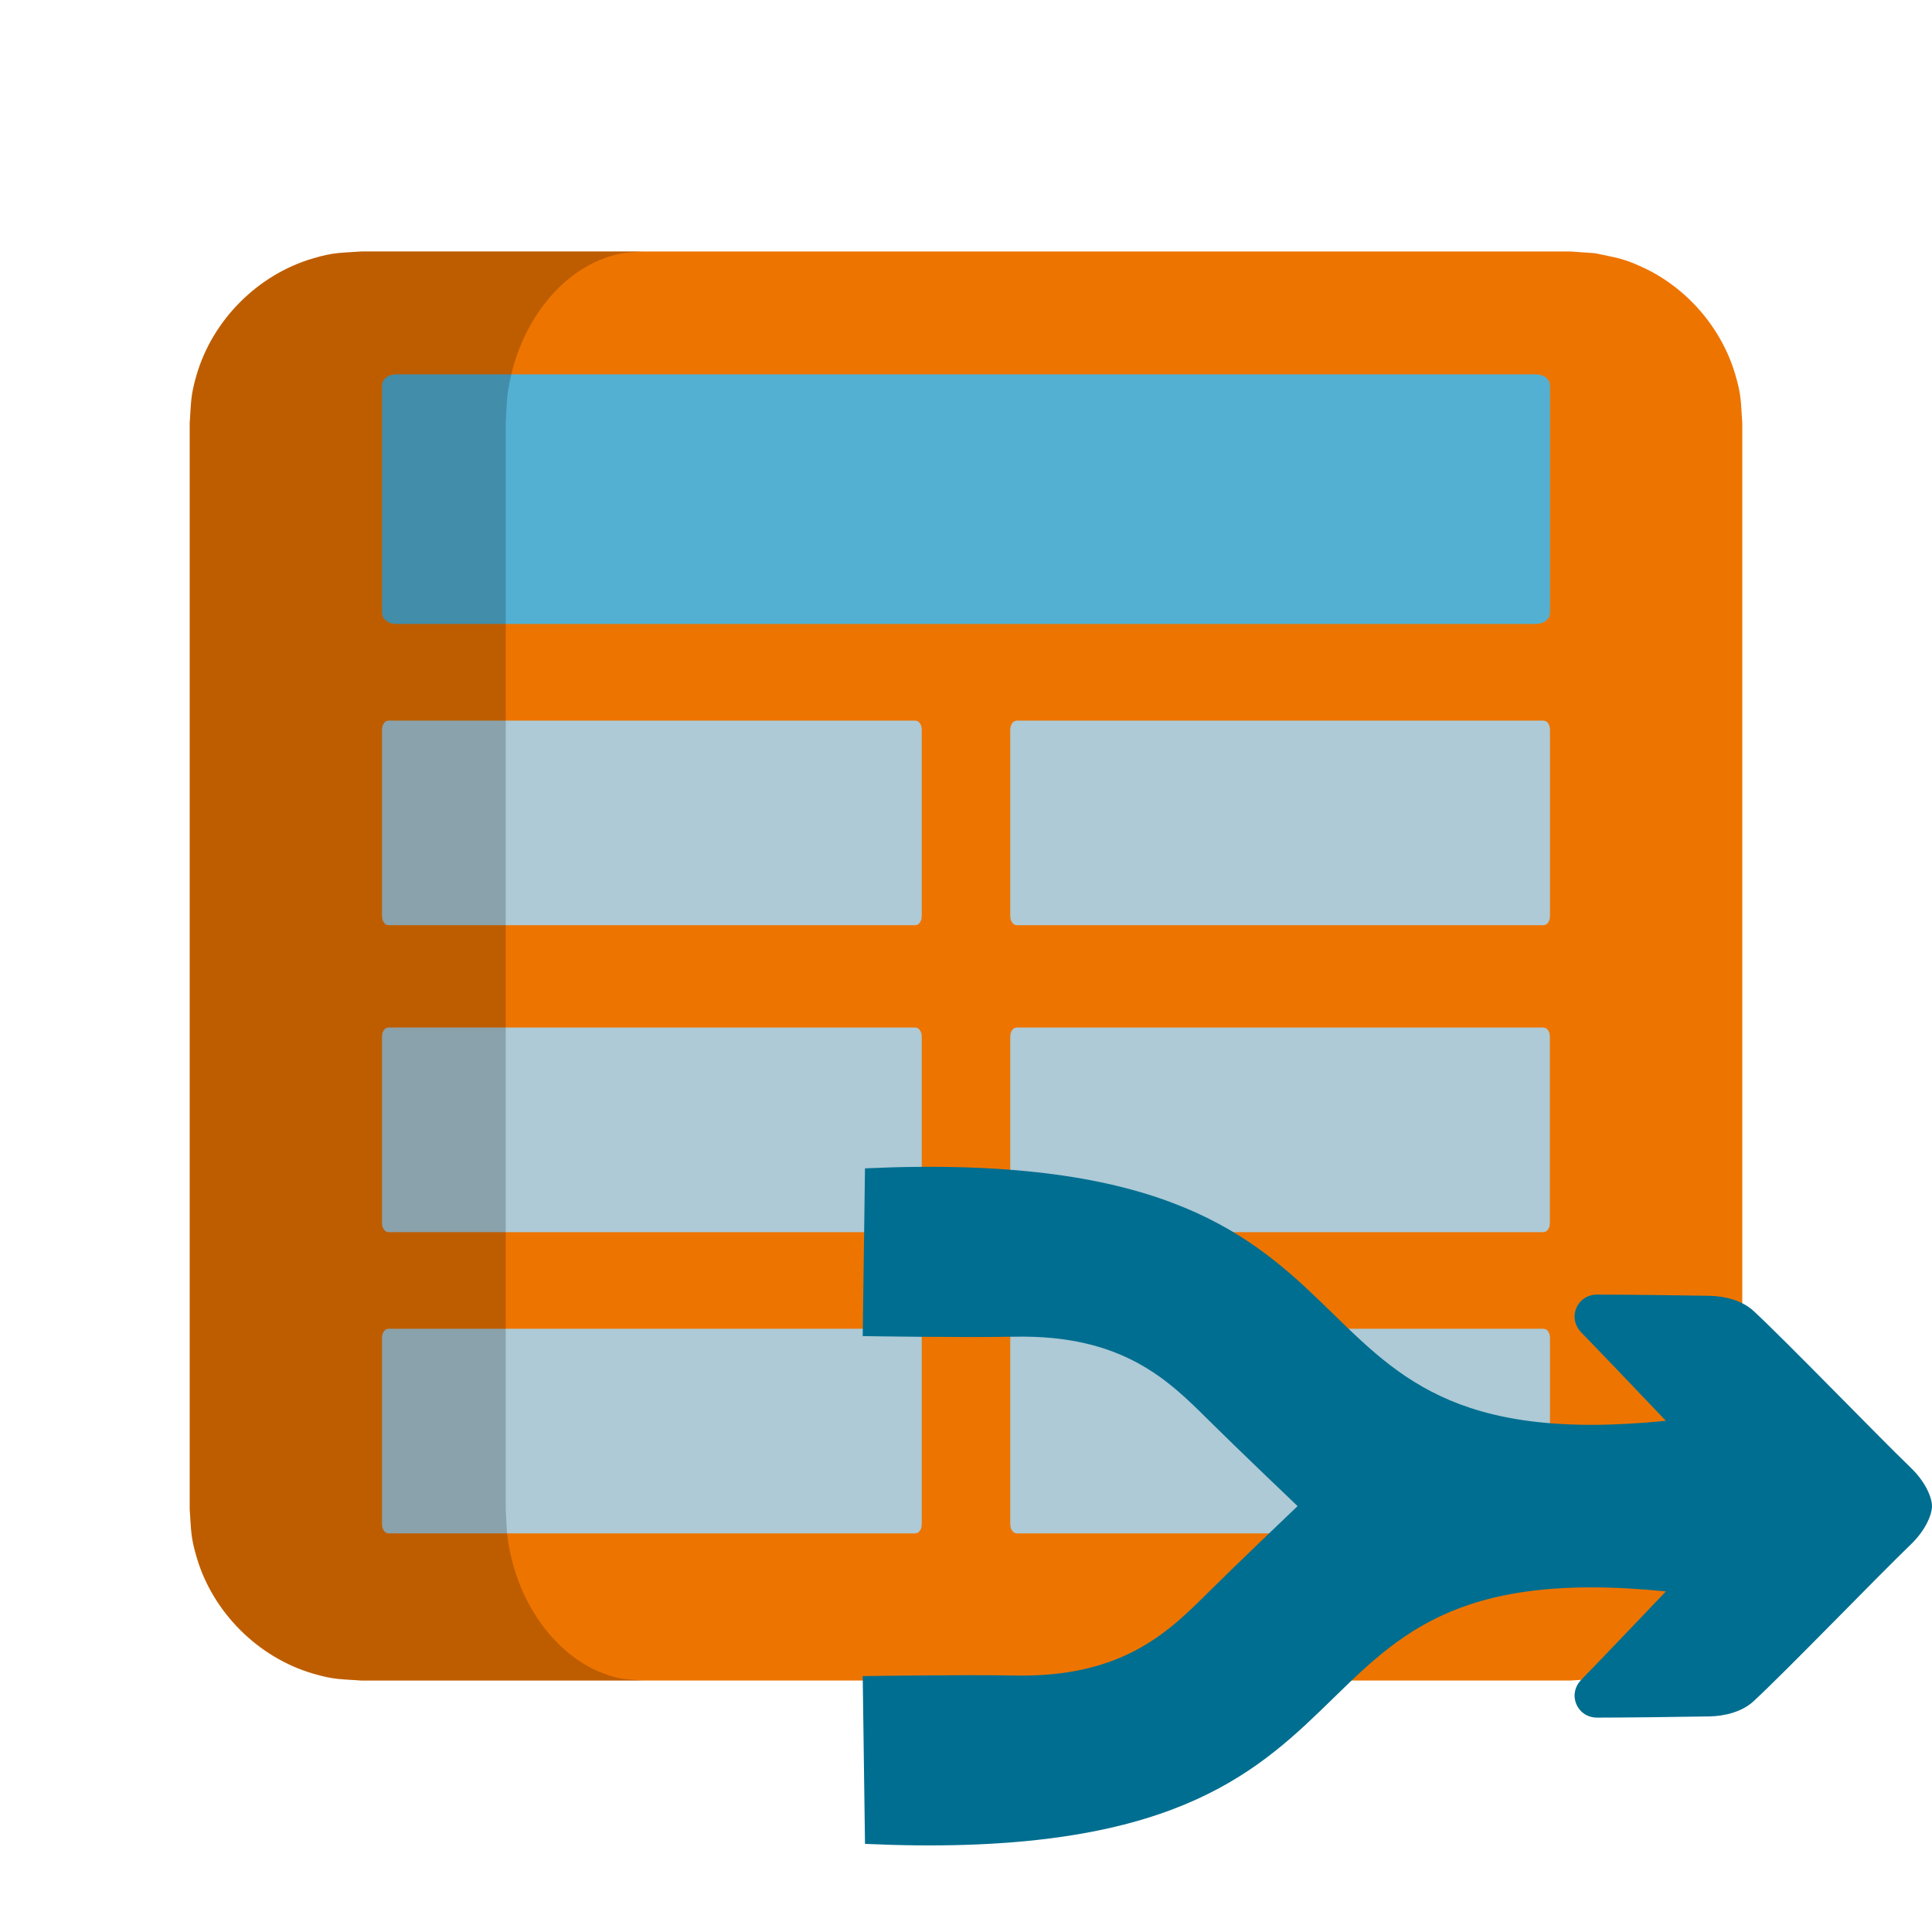
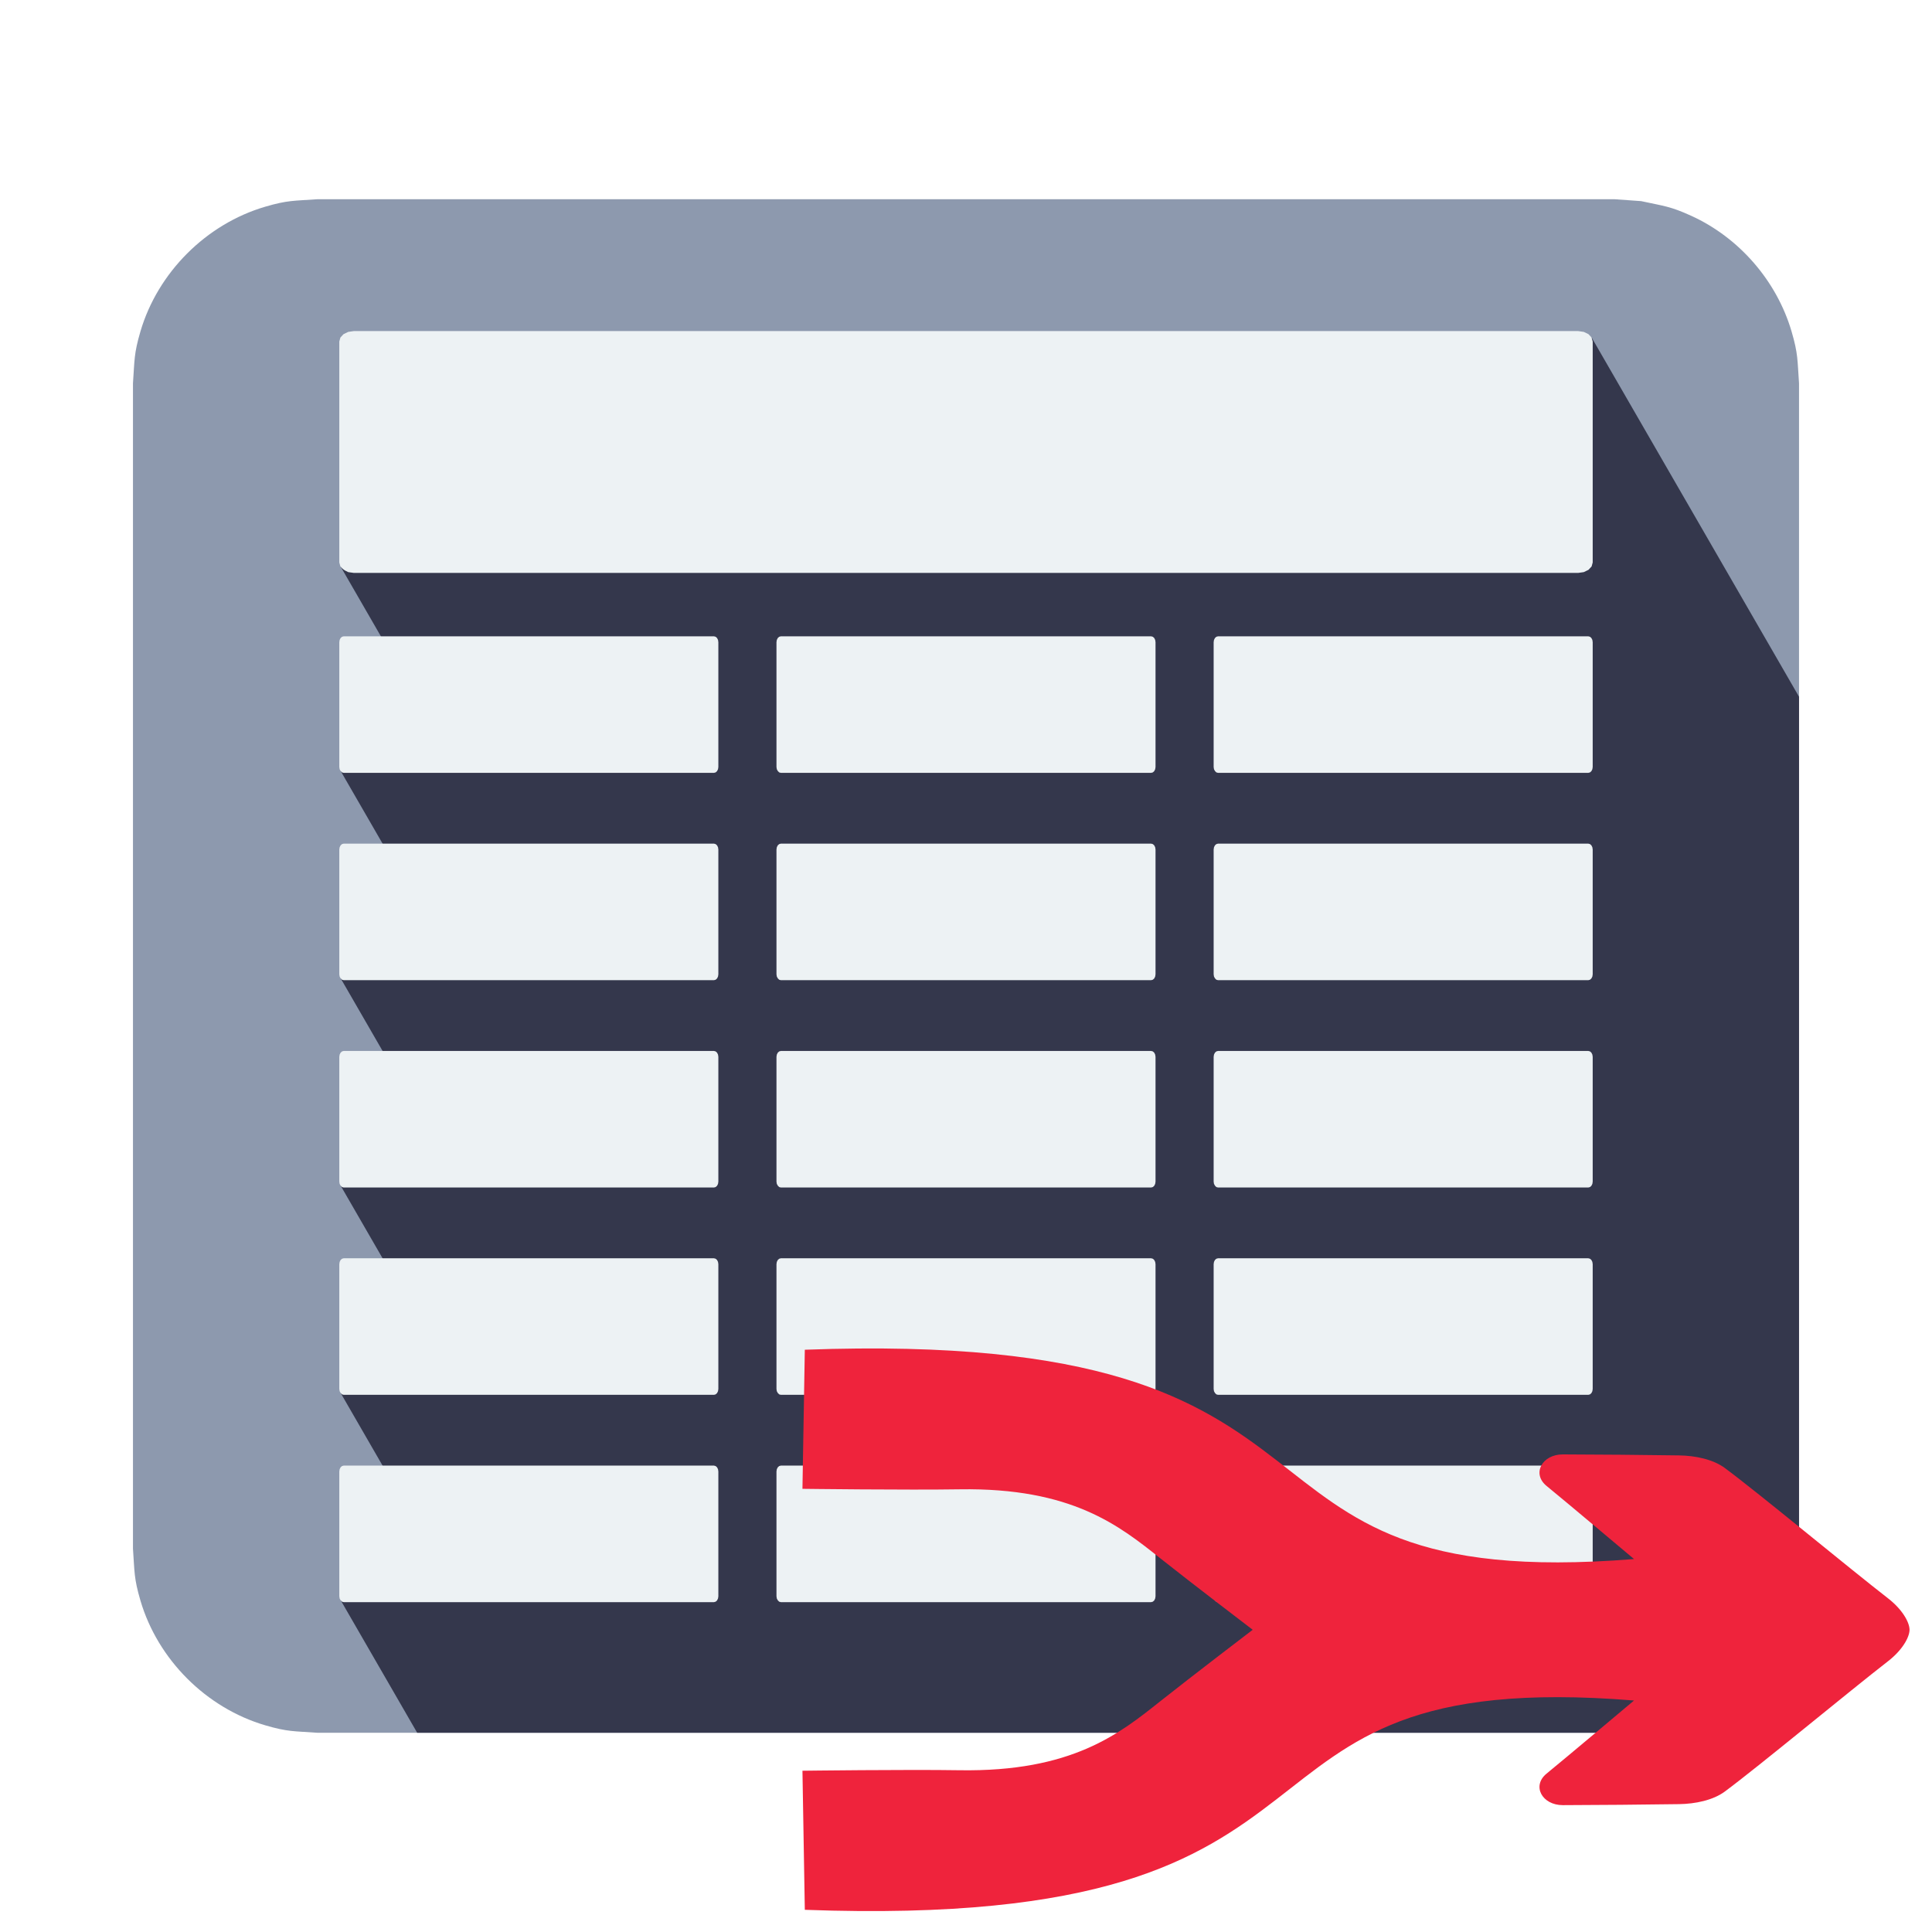
<svg xmlns="http://www.w3.org/2000/svg" width="100%" height="100%" viewBox="0 0 500 500" version="1.1" xml:space="preserve" style="fill-rule:evenodd;clip-rule:evenodd;stroke-linejoin:round;stroke-miterlimit:2;">
  <g id="Icon">
-     <g id="Table" transform="matrix(1,0,0,1,10.2473,9.43196)">
+     <g id="Table" transform="matrix(1.0731,0,0,1.0731,-7.27862,-8.15358)">
      <g id="Background" transform="matrix(0.9969,0,0,0.975462,2.72754,2.50072)">
-         <path d="M401.093,54.951C406.593,56.174 408.096,56.193 413.255,58.601C424.836,64.006 433.898,74.694 437.485,87.178C439.083,92.74 438.887,94.262 439.288,100L439.288,388.112C438.887,393.85 439.083,395.372 437.485,400.934C433.304,415.484 421.599,427.49 407.302,431.78C401.859,433.413 400.37,433.213 394.755,433.624L80.769,433.624C75.155,433.213 73.665,433.413 68.223,431.78C53.985,427.508 42.238,415.546 38.04,400.934C36.442,395.372 36.638,393.85 36.236,388.112L36.236,100C36.638,94.262 36.442,92.74 38.04,87.178C42.223,72.617 53.925,60.622 68.223,56.332C73.665,54.698 75.155,54.898 80.769,54.488L394.755,54.488C396.868,54.642 398.98,54.797 401.093,54.951Z" style="fill:rgb(238,116,0);" />
+         <path d="M401.093,54.951C406.593,56.174 408.096,56.193 413.255,58.601C424.836,64.006 433.898,74.694 437.485,87.178C439.083,92.74 438.887,94.262 439.288,100L439.288,388.112C438.887,393.85 439.083,395.372 437.485,400.934C433.304,415.484 421.599,427.49 407.302,431.78C401.859,433.413 400.37,433.213 394.755,433.624L80.769,433.624C75.155,433.213 73.665,433.413 68.223,431.78C53.985,427.508 42.238,415.546 38.04,400.934C36.442,395.372 36.638,393.85 36.236,388.112L36.236,100C36.638,94.262 36.442,92.74 38.04,87.178C42.223,72.617 53.925,60.622 68.223,56.332C73.665,54.698 75.155,54.898 80.769,54.488L394.755,54.488C396.868,54.642 398.98,54.797 401.093,54.951Z" style="fill:rgb(141,153,174);" />
      </g>
-       <g id="Header" transform="matrix(1.01021,0,0,0.804096,26.0549,8.13209)">
-         <path d="M359.016,98.902L360.138,99.652L360.888,100.774L361.152,102.098L361.152,175.524L360.888,176.848L360.138,177.971L359.016,178.721L357.692,178.984L65.385,178.984L64.061,178.721C62.946,177.976 62.933,177.963 62.189,176.848L61.925,175.524L61.925,102.098L62.189,100.774L62.938,99.652L64.061,98.902L65.385,98.639L357.692,98.639C358.134,98.726 358.575,98.814 359.016,98.902Z" style="fill:rgb(83,176,211);" />
+       <g id="Background1" transform="matrix(0.93188,0,0,0.93188,6.7828,7.59815)">
+         <path d="M107.965,448.434L88.163,414.136L111.384,400.729L88.163,360.509L111.396,347.096L88.163,306.855L111.4,293.439L88.163,253.192L111.396,239.778L88.163,199.537L111.067,186.314L88.163,146.643L130.029,122.472L130.109,116.977L380.328,105.564L411.905,87.334L465.587,180.315L465.587,400.793C465.158,406.799 465.367,408.393 463.658,414.215C459.185,429.446 446.664,442.013 431.369,446.504C425.547,448.213 423.953,448.004 417.947,448.434L107.965,448.434Z" style="fill:rgb(43,45,66);fill-opacity:0.9;" />
      </g>
-       <g id="LeftTop" transform="matrix(0.46684,0,0,0.659071,59.7031,112.049)">
-         <path d="M359.016,98.902L360.138,99.652L360.888,100.774L361.152,102.098L361.152,175.524L360.888,176.848L360.138,177.971L359.016,178.721L357.692,178.984L65.385,178.984L64.061,178.721C62.946,177.976 62.933,177.963 62.189,176.848L61.925,175.524L61.925,102.098L62.189,100.774L62.938,99.652L64.061,98.902L65.385,98.639L357.692,98.639C358.134,98.726 358.575,98.814 359.016,98.902Z" style="fill:rgb(173,202,214);" />
+       <g id="Header" transform="matrix(1.01021,0,0,0.725862,26.0549,15.8489)">
+         <path d="M359.016,98.902L360.138,99.652L360.888,100.774L361.152,102.098L361.152,175.524L360.888,176.848L360.138,177.971L359.016,178.721L357.692,178.984L65.385,178.984L64.061,178.721C62.946,177.976 62.933,177.963 62.189,176.848L61.925,175.524L61.925,102.098L62.189,100.774L62.938,99.652L64.061,98.902L65.385,98.639L357.692,98.639C358.134,98.726 358.575,98.814 359.016,98.902Z" style="fill:rgb(237,242,244);" />
      </g>
-       <g id="LeftMid" transform="matrix(0.46684,0,0,0.659071,59.7031,191.479)">
-         <path d="M359.016,98.902L360.138,99.652L360.888,100.774L361.152,102.098L361.152,175.524L360.888,176.848L360.138,177.971L359.016,178.721L357.692,178.984L65.385,178.984L64.061,178.721C62.946,177.976 62.933,177.963 62.189,176.848L61.925,175.524L61.925,102.098L62.189,100.774L62.938,99.652L64.061,98.902L65.385,98.639L357.692,98.639C358.134,98.726 358.575,98.814 359.016,98.902Z" style="fill:rgb(173,202,214);" />
+       <g id="LeftTop" transform="matrix(0.305506,0,0,0.409838,69.6937,120.633)">
+         <path d="M359.016,98.902L360.138,99.652L360.888,100.774L361.152,102.098L361.152,175.524L360.888,176.848L360.138,177.971L359.016,178.721L357.692,178.984L65.385,178.984L64.061,178.721C62.946,177.976 62.933,177.963 62.189,176.848L61.925,175.524L61.925,102.098L62.189,100.774L62.938,99.652L64.061,98.902L65.385,98.639L357.692,98.639C358.134,98.726 358.575,98.814 359.016,98.902Z" style="fill:rgb(237,242,244);" />
      </g>
-       <g id="RightBot" transform="matrix(0.46684,0,0,0.659071,222.293,269.44)">
-         <path d="M359.016,98.902L360.138,99.652L360.888,100.774L361.152,102.098L361.152,175.524L360.888,176.848L360.138,177.971L359.016,178.721L357.692,178.984L65.385,178.984L64.061,178.721C62.946,177.976 62.933,177.963 62.189,176.848L61.925,175.524L61.925,102.098L62.189,100.774L62.938,99.652L64.061,98.902L65.385,98.639L357.692,98.639C358.134,98.726 358.575,98.814 359.016,98.902Z" style="fill:rgb(173,202,214);" />
+       <g id="RightTop" transform="matrix(0.305506,0,0,0.409838,175.126,120.633)">
+         <path d="M359.016,98.902L360.138,99.652L360.888,100.774L361.152,102.098L361.152,175.524L360.888,176.848L360.138,177.971L359.016,178.721L357.692,178.984L65.385,178.984L64.061,178.721C62.946,177.976 62.933,177.963 62.189,176.848L61.925,175.524L61.925,102.098L62.189,100.774L62.938,99.652L64.061,98.902L65.385,98.639L357.692,98.639C358.134,98.726 358.575,98.814 359.016,98.902Z" style="fill:rgb(237,242,244);" />
      </g>
-       <g id="RightMid" transform="matrix(0.466744,0,0,0.659071,222.299,191.479)">
-         <path d="M359.016,98.902L360.138,99.652L360.888,100.774L361.152,102.098L361.152,175.524L360.888,176.848L360.138,177.971L359.016,178.721L357.692,178.984L65.385,178.984L64.061,178.721C62.946,177.976 62.933,177.963 62.189,176.848L61.925,175.524L61.925,102.098L62.189,100.774L62.938,99.652L64.061,98.902L65.385,98.639L357.692,98.639C358.134,98.726 358.575,98.814 359.016,98.902Z" style="fill:rgb(173,202,214);" />
+       <g id="RightTop1" transform="matrix(0.305506,0,0,0.409838,280.559,120.633)">
+         <path d="M359.016,98.902L360.138,99.652L360.888,100.774L361.152,102.098L361.152,175.524L360.888,176.848L360.138,177.971L359.016,178.721L357.692,178.984L65.385,178.984L64.061,178.721C62.946,177.976 62.933,177.963 62.189,176.848L61.925,175.524L61.925,102.098L62.189,100.774L62.938,99.652L64.061,98.902L65.385,98.639L357.692,98.639C358.134,98.726 358.575,98.814 359.016,98.902Z" style="fill:rgb(237,242,244);" />
      </g>
-       <g id="RightTop" transform="matrix(0.46684,0,0,0.659071,222.293,112.049)">
-         <path d="M359.016,98.902L360.138,99.652L360.888,100.774L361.152,102.098L361.152,175.524L360.888,176.848L360.138,177.971L359.016,178.721L357.692,178.984L65.385,178.984L64.061,178.721C62.946,177.976 62.933,177.963 62.189,176.848L61.925,175.524L61.925,102.098L62.189,100.774L62.938,99.652L64.061,98.902L65.385,98.639L357.692,98.639C358.134,98.726 358.575,98.814 359.016,98.902Z" style="fill:rgb(173,202,214);" />
+       <g id="LeftTop1" transform="matrix(0.305506,0,0,0.409838,69.6937,170.633)">
+         <path d="M359.016,98.902L360.138,99.652L360.888,100.774L361.152,102.098L361.152,175.524L360.888,176.848L360.138,177.971L359.016,178.721L357.692,178.984L65.385,178.984L64.061,178.721C62.946,177.976 62.933,177.963 62.189,176.848L61.925,175.524L61.925,102.098L62.189,100.774L62.938,99.652L64.061,98.902L65.385,98.639L357.692,98.639C358.134,98.726 358.575,98.814 359.016,98.902Z" style="fill:rgb(237,242,244);" />
      </g>
-       <g id="LeftBot" transform="matrix(0.46684,0,0,0.659071,59.7031,269.44)">
-         <path d="M359.016,98.902L360.138,99.652L360.888,100.774L361.152,102.098L361.152,175.524L360.888,176.848L360.138,177.971L359.016,178.721L357.692,178.984L65.385,178.984L64.061,178.721C62.946,177.976 62.933,177.963 62.189,176.848L61.925,175.524L61.925,102.098L62.189,100.774L62.938,99.652L64.061,98.902L65.385,98.639L357.692,98.639C358.134,98.726 358.575,98.814 359.016,98.902Z" style="fill:rgb(173,202,214);" />
+       <g id="RightTop2" transform="matrix(0.305506,0,0,0.409838,175.126,170.633)">
+         <path d="M359.016,98.902L360.138,99.652L360.888,100.774L361.152,102.098L361.152,175.524L360.888,176.848L360.138,177.971L359.016,178.721L357.692,178.984L65.385,178.984L64.061,178.721C62.946,177.976 62.933,177.963 62.189,176.848L61.925,175.524L61.925,102.098L62.189,100.774L62.938,99.652L64.061,98.902L65.385,98.639L357.692,98.639C358.134,98.726 358.575,98.814 359.016,98.902Z" style="fill:rgb(237,242,244);" />
      </g>
-       <g id="Shade" transform="matrix(1.0632,0,0,1.0632,17.4468,-15.1953)">
-         <path d="M356.294,66.636L130.312,66.636C126.119,67.012 125.006,66.829 120.942,68.327C110.265,72.263 101.526,83.269 98.402,96.628C97.209,101.73 97.355,103.127 97.055,108.392L97.055,372.727C97.355,377.991 97.209,379.388 98.402,384.491C101.537,397.897 110.31,408.872 120.942,412.792C125.006,414.29 126.119,414.107 130.312,414.483L61.888,414.483C56.624,414.107 55.227,414.29 50.124,412.792C36.775,408.872 25.76,397.897 21.823,384.491C20.325,379.388 20.509,377.991 20.132,372.727L20.132,108.392C20.509,103.127 20.325,101.73 21.823,96.628C25.746,83.269 36.718,72.263 50.124,68.327C55.227,66.829 56.624,67.012 61.888,66.636L356.294,66.636Z" style="fill-opacity:0.2;" />
+       <g id="RightTop3" transform="matrix(0.305506,0,0,0.409838,280.559,170.633)">
+         <path d="M359.016,98.902L360.138,99.652L360.888,100.774L361.152,102.098L361.152,175.524L360.888,176.848L360.138,177.971L359.016,178.721L357.692,178.984L65.385,178.984L64.061,178.721C62.946,177.976 62.933,177.963 62.189,176.848L61.925,175.524L61.925,102.098L62.189,100.774L62.938,99.652L64.061,98.902L65.385,98.639L357.692,98.639C358.134,98.726 358.575,98.814 359.016,98.902Z" style="fill:rgb(237,242,244);" />
+       </g>
+       <g id="LeftTop2" transform="matrix(0.305506,0,0,0.409838,69.6937,220.633)">
+         <path d="M359.016,98.902L360.138,99.652L360.888,100.774L361.152,102.098L361.152,175.524L360.888,176.848L360.138,177.971L359.016,178.721L357.692,178.984L65.385,178.984L64.061,178.721C62.946,177.976 62.933,177.963 62.189,176.848L61.925,175.524L61.925,102.098L62.189,100.774L62.938,99.652L64.061,98.902L65.385,98.639L357.692,98.639C358.134,98.726 358.575,98.814 359.016,98.902Z" style="fill:rgb(237,242,244);" />
+       </g>
+       <g id="RightTop4" transform="matrix(0.305506,0,0,0.409838,175.126,220.633)">
+         <path d="M359.016,98.902L360.138,99.652L360.888,100.774L361.152,102.098L361.152,175.524L360.888,176.848L360.138,177.971L359.016,178.721L357.692,178.984L65.385,178.984L64.061,178.721C62.946,177.976 62.933,177.963 62.189,176.848L61.925,175.524L61.925,102.098L62.189,100.774L62.938,99.652L64.061,98.902L65.385,98.639L357.692,98.639C358.134,98.726 358.575,98.814 359.016,98.902Z" style="fill:rgb(237,242,244);" />
+       </g>
+       <g id="RightTop5" transform="matrix(0.305506,0,0,0.409838,280.559,220.633)">
+         <path d="M359.016,98.902L360.138,99.652L360.888,100.774L361.152,102.098L361.152,175.524L360.888,176.848L360.138,177.971L359.016,178.721L357.692,178.984L65.385,178.984L64.061,178.721C62.946,177.976 62.933,177.963 62.189,176.848L61.925,175.524L61.925,102.098L62.189,100.774L62.938,99.652L64.061,98.902L65.385,98.639L357.692,98.639C358.134,98.726 358.575,98.814 359.016,98.902Z" style="fill:rgb(237,242,244);" />
+       </g>
+       <g id="LeftTop3" transform="matrix(0.305506,0,0,0.409838,69.6937,270.633)">
+         <path d="M359.016,98.902L360.138,99.652L360.888,100.774L361.152,102.098L361.152,175.524L360.888,176.848L360.138,177.971L359.016,178.721L357.692,178.984L65.385,178.984L64.061,178.721C62.946,177.976 62.933,177.963 62.189,176.848L61.925,175.524L61.925,102.098L62.189,100.774L62.938,99.652L64.061,98.902L65.385,98.639L357.692,98.639C358.134,98.726 358.575,98.814 359.016,98.902Z" style="fill:rgb(237,242,244);" />
+       </g>
+       <g id="RightTop6" transform="matrix(0.305506,0,0,0.409838,175.126,270.633)">
+         <path d="M359.016,98.902L360.138,99.652L360.888,100.774L361.152,102.098L361.152,175.524L360.888,176.848L360.138,177.971L359.016,178.721L357.692,178.984L65.385,178.984L64.061,178.721C62.946,177.976 62.933,177.963 62.189,176.848L61.925,175.524L61.925,102.098L62.189,100.774L62.938,99.652L64.061,98.902L65.385,98.639L357.692,98.639C358.134,98.726 358.575,98.814 359.016,98.902Z" style="fill:rgb(237,242,244);" />
+       </g>
+       <g id="RightTop7" transform="matrix(0.305506,0,0,0.409838,280.559,270.633)">
+         <path d="M359.016,98.902L360.138,99.652L360.888,100.774L361.152,102.098L361.152,175.524L360.888,176.848L360.138,177.971L359.016,178.721L357.692,178.984L65.385,178.984L64.061,178.721C62.946,177.976 62.933,177.963 62.189,176.848L61.925,175.524L61.925,102.098L62.189,100.774L62.938,99.652L64.061,98.902L65.385,98.639L357.692,98.639C358.134,98.726 358.575,98.814 359.016,98.902Z" style="fill:rgb(237,242,244);" />
+       </g>
+       <g id="LeftTop4" transform="matrix(0.305506,0,0,0.409838,69.6937,320.633)">
+         <path d="M359.016,98.902L360.138,99.652L360.888,100.774L361.152,102.098L361.152,175.524L360.888,176.848L360.138,177.971L359.016,178.721L357.692,178.984L65.385,178.984L64.061,178.721C62.946,177.976 62.933,177.963 62.189,176.848L61.925,175.524L61.925,102.098L62.189,100.774L62.938,99.652L64.061,98.902L65.385,98.639L357.692,98.639C358.134,98.726 358.575,98.814 359.016,98.902Z" style="fill:rgb(237,242,244);" />
+       </g>
+       <g id="RightTop8" transform="matrix(0.305506,0,0,0.409838,175.126,320.633)">
+         <path d="M359.016,98.902L360.138,99.652L360.888,100.774L361.152,102.098L361.152,175.524L360.888,176.848L360.138,177.971L359.016,178.721L357.692,178.984L65.385,178.984L64.061,178.721C62.946,177.976 62.933,177.963 62.189,176.848L61.925,175.524L61.925,102.098L62.189,100.774L62.938,99.652L64.061,98.902L65.385,98.639L357.692,98.639C358.134,98.726 358.575,98.814 359.016,98.902Z" style="fill:rgb(237,242,244);" />
+       </g>
+       <g id="RightTop9" transform="matrix(0.305506,0,0,0.409838,280.559,320.633)">
+         <path d="M359.016,98.902L360.138,99.652L360.888,100.774L361.152,102.098L361.152,175.524L360.888,176.848L360.138,177.971L359.016,178.721L357.692,178.984L65.385,178.984L64.061,178.721C62.946,177.976 62.933,177.963 62.189,176.848L61.925,175.524L61.925,102.098L62.189,100.774L62.938,99.652L64.061,98.902L65.385,98.639L357.692,98.639C358.134,98.726 358.575,98.814 359.016,98.902Z" style="fill:rgb(237,242,244);" />
      </g>
    </g>
-     <g id="MergeArrow" transform="matrix(0.67205,0,0,0.67205,183.139,234.654)">
-       <path d="M227.183,230.825C227.183,230.825 204.141,208.875 192.848,197.666C177.608,182.54 159.987,164.753 118.146,165.586C98.673,165.974 59.714,165.357 59.714,165.357L60.594,100.758C282.043,90.598 203.464,214.713 369.009,197.973C369.009,197.973 342.972,170.615 336.502,164.038C330.857,158.299 334.849,149.365 342.515,149.373C353.479,149.384 374.614,149.629 385.787,149.84C391.785,149.953 398.397,151.632 402.799,155.706C415.565,167.524 448.905,202.099 463.507,216.242C468.758,221.328 471.46,227.275 471.485,230.825C471.46,234.375 468.758,240.322 463.507,245.408C448.905,259.551 415.565,294.126 402.799,305.944C398.397,310.019 391.785,311.697 385.787,311.81C374.614,312.021 353.479,312.266 342.515,312.278C334.849,312.286 330.857,303.351 336.502,297.612C342.972,291.035 369.009,263.678 369.009,263.678C203.464,246.938 282.043,371.052 60.594,360.893L59.714,296.294C59.714,296.294 98.673,295.677 118.146,296.064C159.987,296.898 177.608,279.11 192.848,263.984C204.125,252.791 227.118,230.887 227.183,230.825Z" style="fill:rgb(0,110,144);" />
+     <g id="MergeArrow" transform="matrix(0.69581,0,0,0.557198,166.124,293.169)">
+       <path d="M227.183,230.825C227.183,230.825 204.141,208.875 192.848,197.666C177.608,182.54 159.987,164.753 118.146,165.586C98.673,165.974 59.714,165.357 59.714,165.357L60.594,100.758C282.043,90.598 203.464,214.713 369.009,197.973C369.009,197.973 342.972,170.615 336.502,164.038C330.857,158.299 334.849,149.365 342.515,149.373C353.479,149.384 374.614,149.629 385.787,149.84C391.785,149.953 398.397,151.632 402.799,155.706C415.565,167.524 448.905,202.099 463.507,216.242C468.758,221.328 471.46,227.275 471.485,230.825C471.46,234.375 468.758,240.322 463.507,245.408C448.905,259.551 415.565,294.126 402.799,305.944C398.397,310.019 391.785,311.697 385.787,311.81C374.614,312.021 353.479,312.266 342.515,312.278C334.849,312.286 330.857,303.351 336.502,297.612C342.972,291.035 369.009,263.678 369.009,263.678C203.464,246.938 282.043,371.052 60.594,360.893L59.714,296.294C59.714,296.294 98.673,295.677 118.146,296.064C159.987,296.898 177.608,279.11 192.848,263.984C204.125,252.791 227.118,230.887 227.183,230.825Z" style="fill:rgb(239,35,60);" />
    </g>
  </g>
</svg>
